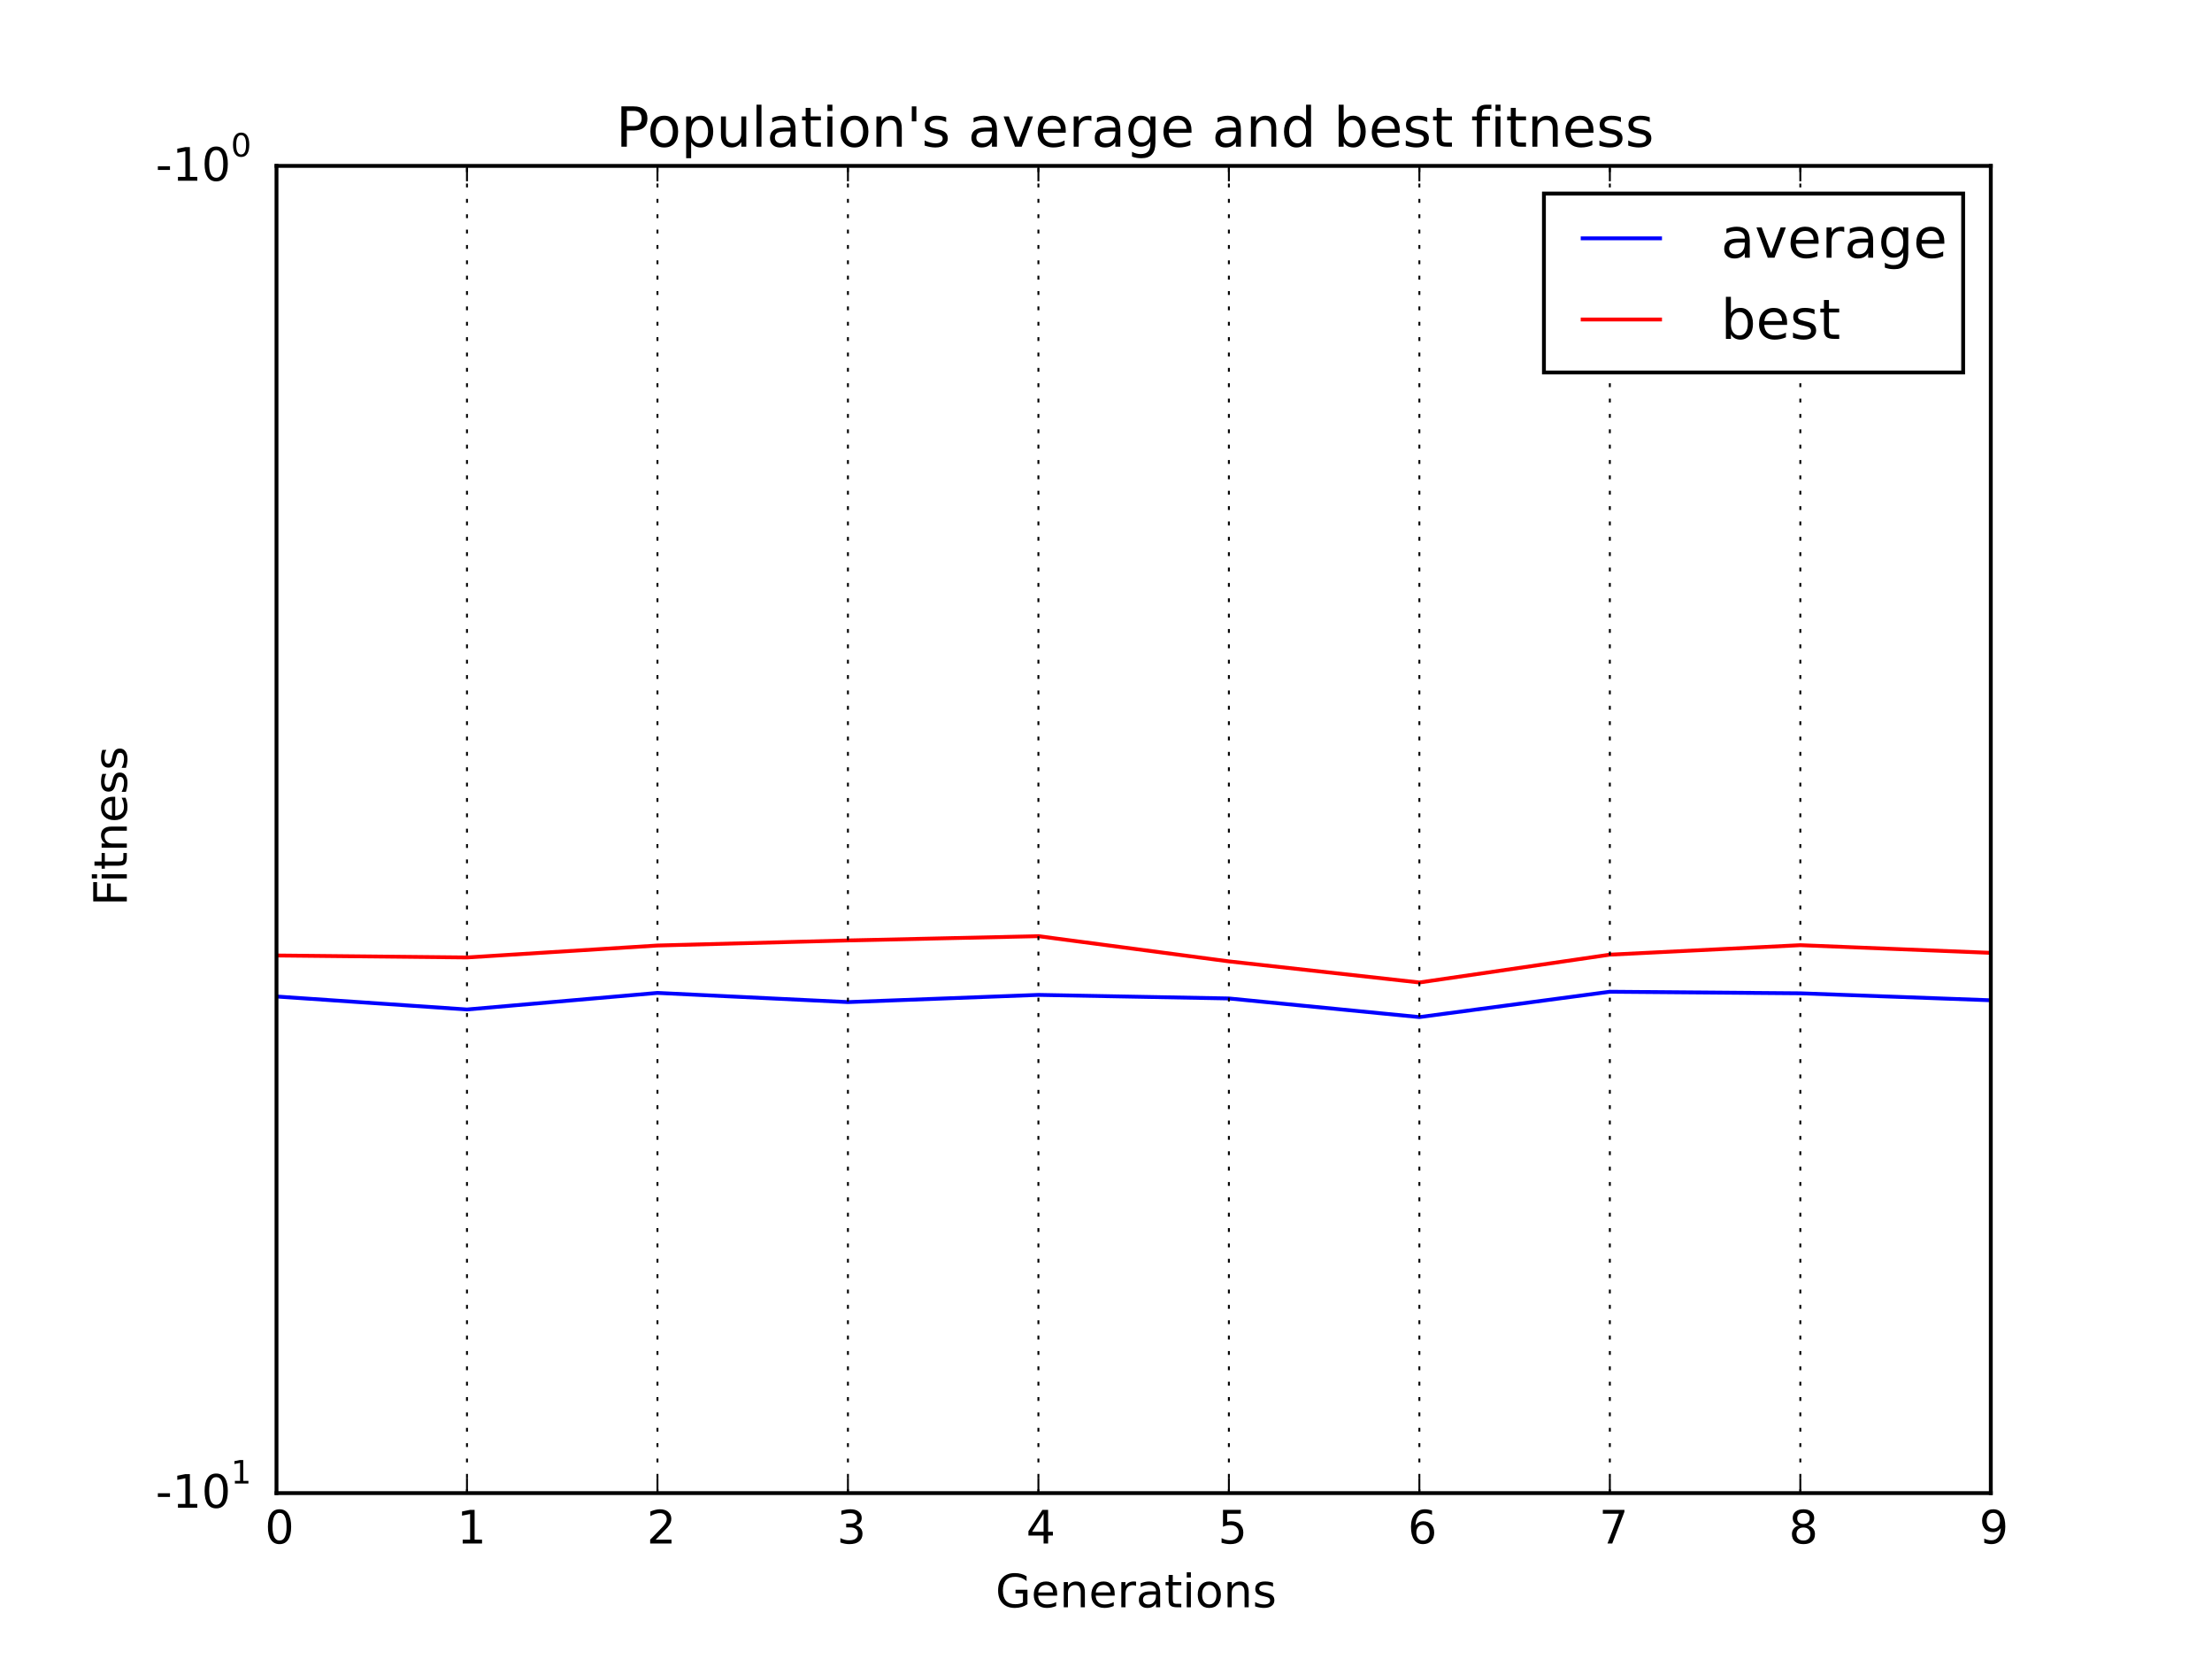
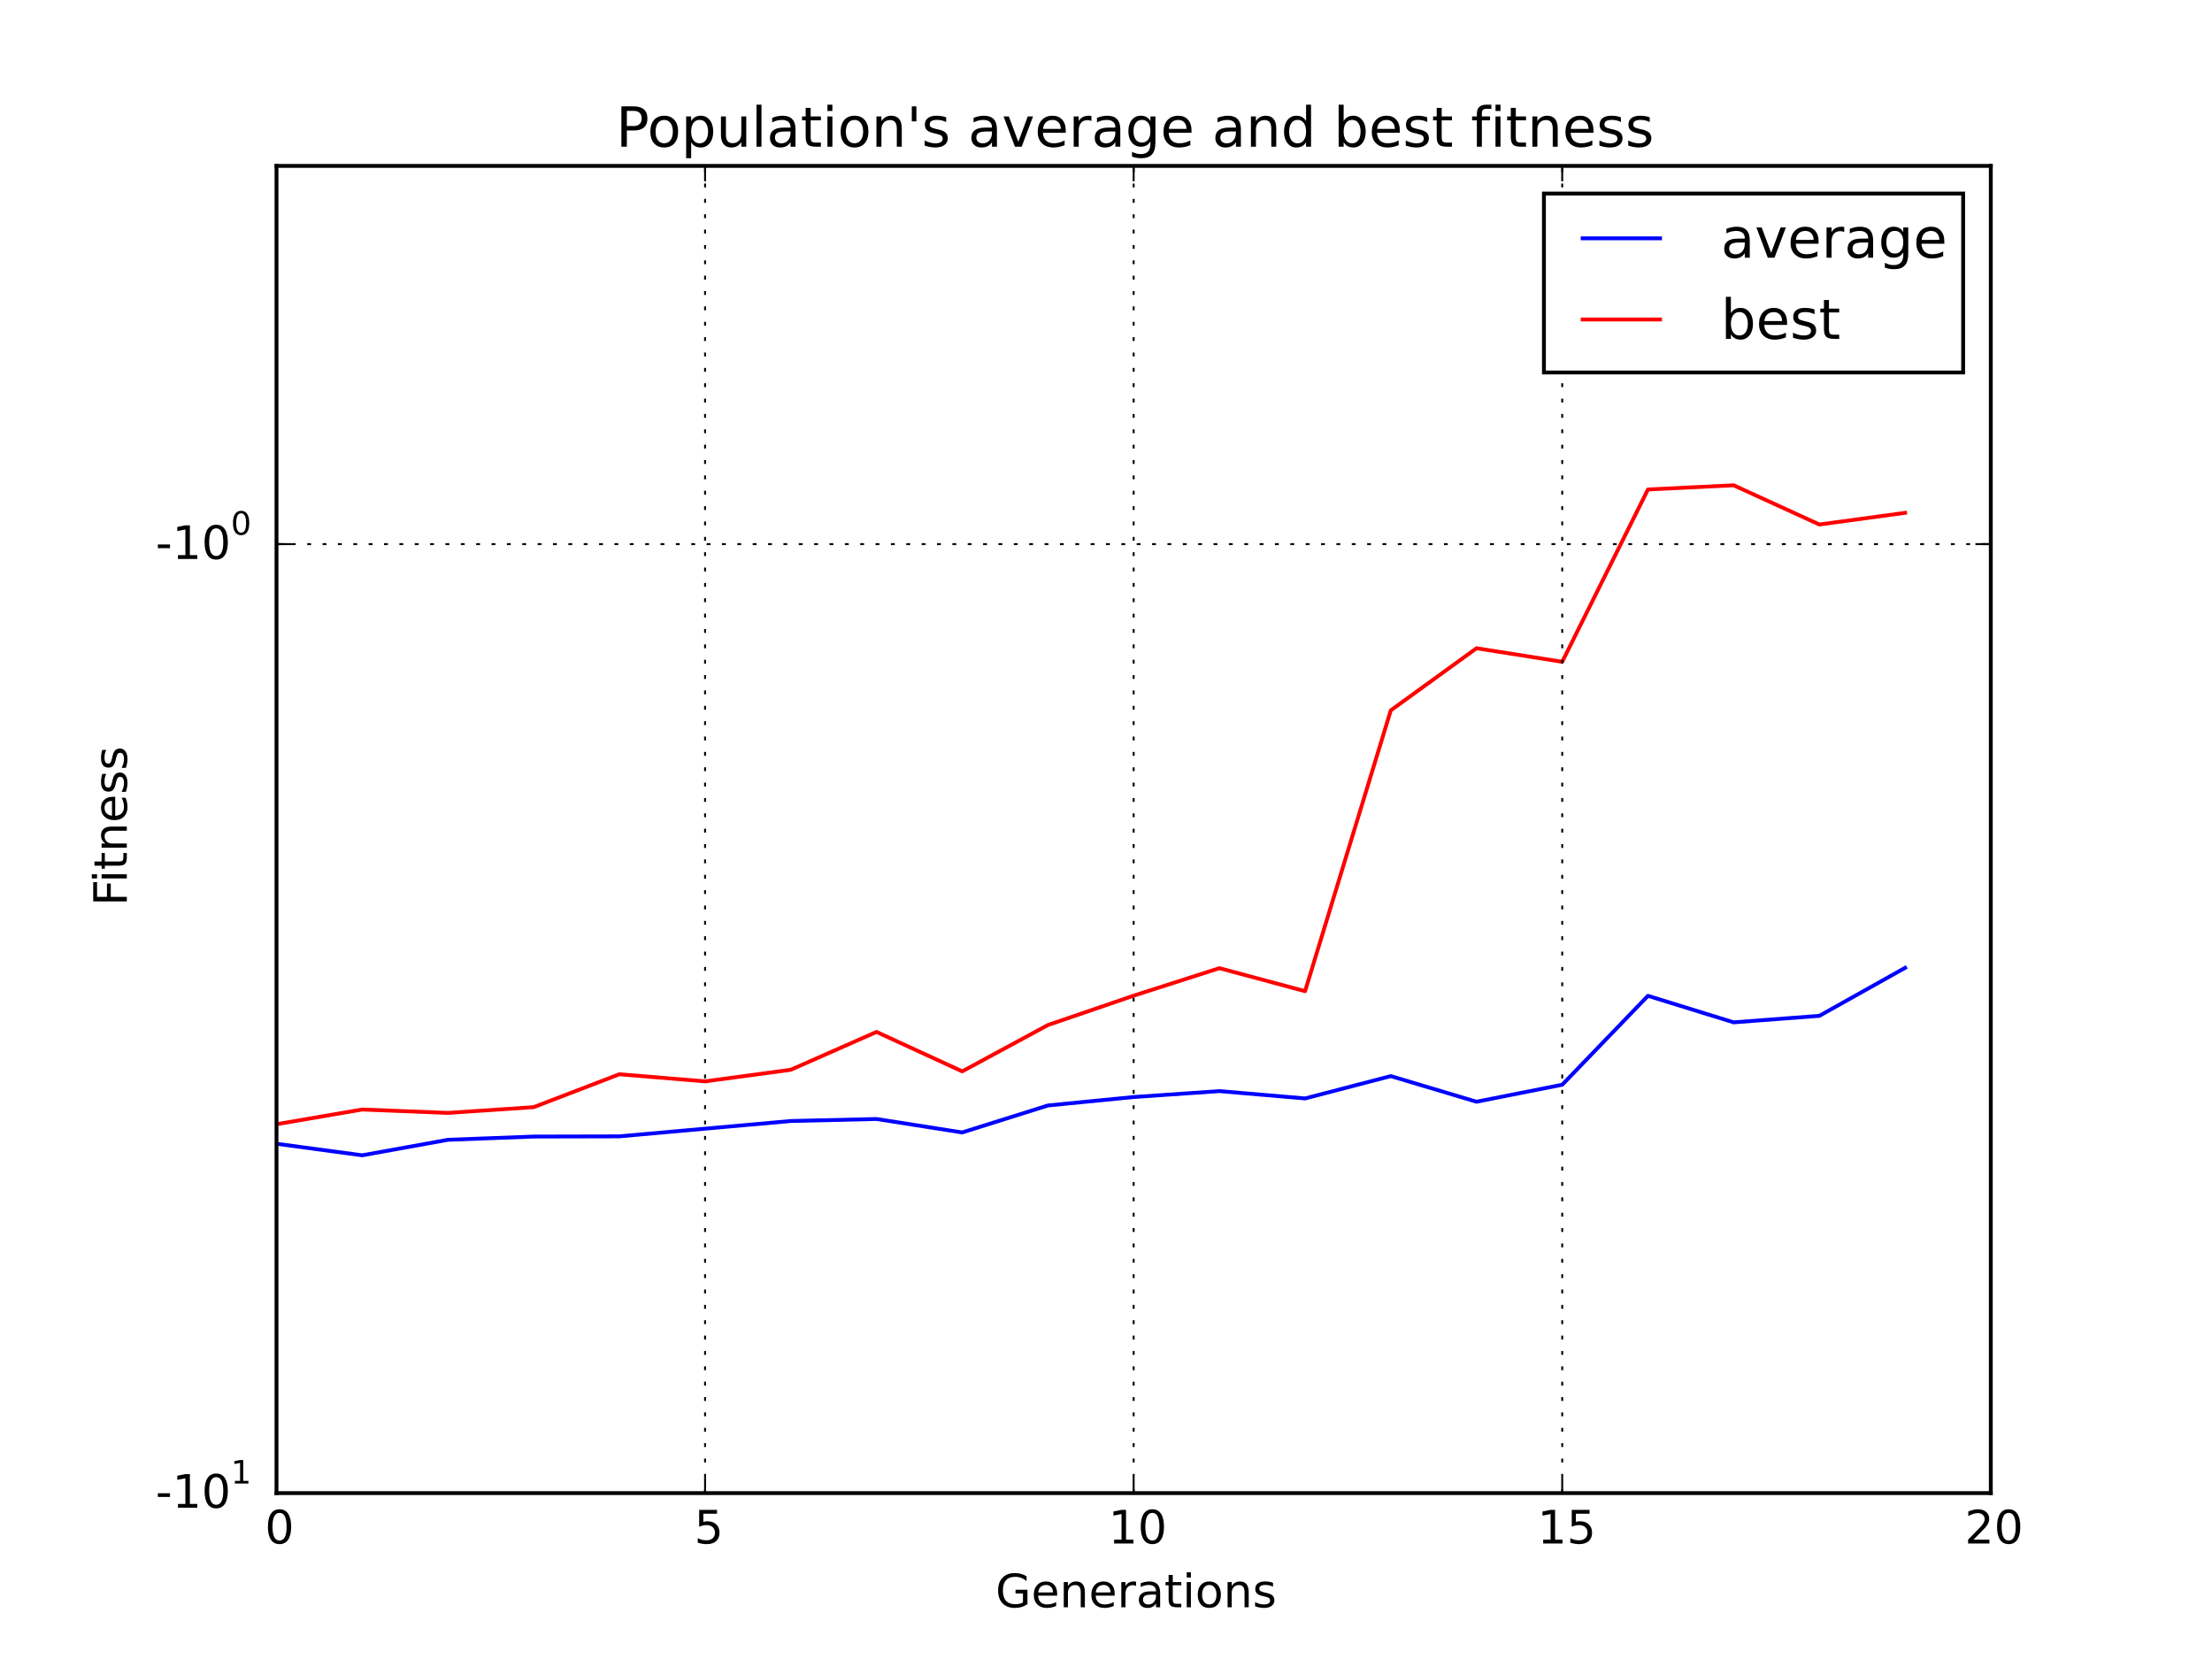
<svg xmlns="http://www.w3.org/2000/svg" xmlns:xlink="http://www.w3.org/1999/xlink" height="432pt" version="1.1" viewBox="0 0 576 432" width="576pt">
  <defs>
    <style type="text/css">
*{stroke-linecap:butt;stroke-linejoin:round;}
  </style>
  </defs>
  <g id="figure_1">
    <g id="patch_1">
      <path d=" M0 432 L576 432 L576 0 L0 0 z " style="fill:#ffffff;" />
    </g>
    <g id="axes_1">
      <g id="patch_2">
        <path d=" M72 388.8 L518.4 388.8 L518.4 43.2 L72 43.2 z " style="fill:#ffffff;" />
      </g>
      <g id="line2d_1">
-         <path clip-path="url(#p7ff5b81e1d)" d=" M72 259.488 L121.6 262.868 L171.2 258.552 L220.8 260.944 L270.4 259.068 L320 259.996 L369.6 264.847 L419.2 258.247 L468.8 258.654 L518.4 260.471" style="fill:none;stroke:#0000ff;stroke-linecap:square;" />
+         <path clip-path="url(#p7ff5b81e1d)" d=" M72 297.838 L94.32 300.838 L116.64 296.8 L138.96 295.957 L161.28 295.904 L183.6 293.904 L205.92 291.909 L228.24 291.383 L250.56 294.887 L272.88 287.862 L295.2 285.666 L317.52 284.125 L339.84 286.03 L362.16 280.215 L384.48 286.888 L406.8 282.462 L429.12 259.312 L451.44 266.216 L473.76 264.522 L496.08 252.022" style="fill:none;stroke:#0000ff;stroke-linecap:square;" />
      </g>
      <g id="line2d_2">
-         <path clip-path="url(#p7ff5b81e1d)" d=" M72 248.808 L121.6 249.32 L171.2 246.209 L220.8 244.889 L270.4 243.777 L320 250.34 L369.6 255.836 L419.2 248.593 L468.8 246.122 L518.4 248.12" style="fill:none;stroke:#ff0000;stroke-linecap:square;" />
+         <path clip-path="url(#p7ff5b81e1d)" d=" M72 292.74 L94.32 288.916 L116.64 289.798 L138.96 288.303 L161.28 279.733 L183.6 281.584 L205.92 278.569 L228.24 268.713 L250.56 278.982 L272.88 266.914 L295.2 259.273 L317.52 252.112 L339.84 258.098 L362.16 184.974 L384.48 168.803 L406.8 172.329 L429.12 127.462 L451.44 126.368 L473.76 136.581 L496.08 133.542" style="fill:none;stroke:#ff0000;stroke-linecap:square;" />
      </g>
      <g id="patch_3">
        <path d=" M72 43.2 L518.4 43.2" style="fill:none;stroke:#000000;stroke-linecap:square;stroke-linejoin:miter;" />
      </g>
      <g id="patch_4">
        <path d=" M518.4 388.8 L518.4 43.2" style="fill:none;stroke:#000000;stroke-linecap:square;stroke-linejoin:miter;" />
      </g>
      <g id="patch_5">
        <path d=" M72 388.8 L518.4 388.8" style="fill:none;stroke:#000000;stroke-linecap:square;stroke-linejoin:miter;" />
      </g>
      <g id="patch_6">
        <path d=" M72 388.8 L72 43.2" style="fill:none;stroke:#000000;stroke-linecap:square;stroke-linejoin:miter;" />
      </g>
      <g id="matplotlib.axis_1">
        <g id="xtick_1">
          <g id="line2d_3">
            <path clip-path="url(#p7ff5b81e1d)" d=" M72 388.8 L72 43.2" style="fill:none;stroke:#000000;stroke-dasharray:1,3;stroke-dashoffset:0.0;stroke-width:0.5;" />
          </g>
          <g id="line2d_4">
            <defs>
              <path d=" M0 0 L0 -4" id="m93b0483c22" style="stroke:#000000;stroke-width:0.5;" />
            </defs>
            <g>
              <use style="stroke:#000000;stroke-width:0.5;" x="72.0" xlink:href="#m93b0483c22" y="388.8" />
            </g>
          </g>
          <g id="line2d_5">
            <defs>
              <path d=" M0 0 L0 4" id="m741efc42ff" style="stroke:#000000;stroke-width:0.5;" />
            </defs>
            <g>
              <use style="stroke:#000000;stroke-width:0.5;" x="72.0" xlink:href="#m741efc42ff" y="43.2" />
            </g>
          </g>
          <g id="text_1">
            <defs>
              <path d=" M31.781 66.406 Q24.172 66.406 20.328 58.906 Q16.5 51.422 16.5 36.375 Q16.5 21.391 20.328 13.891 Q24.172 6.391 31.781 6.391 Q39.453 6.391 43.281 13.891 Q47.125 21.391 47.125 36.375 Q47.125 51.422 43.281 58.906 Q39.453 66.406 31.781 66.406 M31.781 74.219 Q44.047 74.219 50.516 64.516 Q56.984 54.828 56.984 36.375 Q56.984 17.969 50.516 8.266 Q44.047 -1.422 31.781 -1.422 Q19.531 -1.422 13.062 8.266 Q6.594 17.969 6.594 36.375 Q6.594 54.828 13.062 64.516 Q19.531 74.219 31.781 74.219" id="BitstreamVeraSans-Roman-30" />
            </defs>
            <g transform="translate(68.97656 401.9181)scale(0.12 -0.12)">
              <use xlink:href="#BitstreamVeraSans-Roman-30" />
            </g>
          </g>
        </g>
        <g id="xtick_2">
          <g id="line2d_6">
-             <path clip-path="url(#p7ff5b81e1d)" d=" M121.6 388.8 L121.6 43.2" style="fill:none;stroke:#000000;stroke-dasharray:1,3;stroke-dashoffset:0.0;stroke-width:0.5;" />
+             <path clip-path="url(#p7ff5b81e1d)" d=" M183.6 388.8 L183.6 43.2" style="fill:none;stroke:#000000;stroke-dasharray:1,3;stroke-dashoffset:0.0;stroke-width:0.5;" />
          </g>
          <g id="line2d_7">
            <g>
-               <use style="stroke:#000000;stroke-width:0.5;" x="121.6" xlink:href="#m93b0483c22" y="388.8" />
+               <use style="stroke:#000000;stroke-width:0.5;" x="183.6" xlink:href="#m93b0483c22" y="388.8" />
            </g>
          </g>
          <g id="line2d_8">
            <g>
-               <use style="stroke:#000000;stroke-width:0.5;" x="121.6" xlink:href="#m741efc42ff" y="43.2" />
+               <use style="stroke:#000000;stroke-width:0.5;" x="183.6" xlink:href="#m741efc42ff" y="43.2" />
            </g>
          </g>
          <g id="text_2">
            <defs>
-               <path d=" M12.406 8.297 L28.516 8.297 L28.516 63.922 L10.984 60.406 L10.984 69.391 L28.422 72.906 L38.281 72.906 L38.281 8.297 L54.391 8.297 L54.391 0 L12.406 0 z " id="BitstreamVeraSans-Roman-31" />
-             </defs>
-             <g transform="translate(118.9956 401.9181)scale(0.12 -0.12)">
-               <use xlink:href="#BitstreamVeraSans-Roman-31" />
+               <path d=" M10.797 72.906 L49.516 72.906 L49.516 64.594 L19.828 64.594 L19.828 46.734 Q21.969 47.469 24.109 47.828 Q26.266 48.188 28.422 48.188 Q40.625 48.188 47.75 41.5 Q54.891 34.812 54.891 23.391 Q54.891 11.625 47.562 5.094 Q40.234 -1.422 26.906 -1.422 Q22.312 -1.422 17.547 -0.641 Q12.797 0.141 7.719 1.703 L7.719 11.625 Q12.109 9.234 16.797 8.062 Q21.484 6.891 26.703 6.891 Q35.156 6.891 40.078 11.328 Q45.016 15.766 45.016 23.391 Q45.016 31 40.078 35.438 Q35.156 39.891 26.703 39.891 Q22.75 39.891 18.812 39.016 Q14.891 38.141 10.797 36.281 z " id="BitstreamVeraSans-Roman-35" />
+             </defs>
+             <g transform="translate(180.7697 401.9181)scale(0.12 -0.12)">
+               <use xlink:href="#BitstreamVeraSans-Roman-35" />
            </g>
          </g>
        </g>
        <g id="xtick_3">
          <g id="line2d_9">
-             <path clip-path="url(#p7ff5b81e1d)" d=" M171.2 388.8 L171.2 43.2" style="fill:none;stroke:#000000;stroke-dasharray:1,3;stroke-dashoffset:0.0;stroke-width:0.5;" />
+             <path clip-path="url(#p7ff5b81e1d)" d=" M295.2 388.8 L295.2 43.2" style="fill:none;stroke:#000000;stroke-dasharray:1,3;stroke-dashoffset:0.0;stroke-width:0.5;" />
          </g>
          <g id="line2d_10">
            <g>
-               <use style="stroke:#000000;stroke-width:0.5;" x="171.2" xlink:href="#m93b0483c22" y="388.8" />
+               <use style="stroke:#000000;stroke-width:0.5;" x="295.2" xlink:href="#m93b0483c22" y="388.8" />
            </g>
          </g>
          <g id="line2d_11">
            <g>
-               <use style="stroke:#000000;stroke-width:0.5;" x="171.2" xlink:href="#m741efc42ff" y="43.2" />
+               <use style="stroke:#000000;stroke-width:0.5;" x="295.2" xlink:href="#m741efc42ff" y="43.2" />
            </g>
          </g>
          <g id="text_3">
            <defs>
-               <path d=" M19.188 8.297 L53.609 8.297 L53.609 0 L7.328 0 L7.328 8.297 Q12.938 14.109 22.625 23.891 Q32.328 33.688 34.812 36.531 Q39.547 41.844 41.422 45.531 Q43.312 49.219 43.312 52.781 Q43.312 58.594 39.234 62.25 Q35.156 65.922 28.609 65.922 Q23.969 65.922 18.812 64.312 Q13.672 62.703 7.812 59.422 L7.812 69.391 Q13.766 71.781 18.938 73 Q24.125 74.219 28.422 74.219 Q39.75 74.219 46.484 68.547 Q53.219 62.891 53.219 53.422 Q53.219 48.922 51.531 44.891 Q49.859 40.875 45.406 35.406 Q44.188 33.984 37.641 27.219 Q31.109 20.453 19.188 8.297" id="BitstreamVeraSans-Roman-32" />
-             </defs>
-             <g transform="translate(168.4231 401.9181)scale(0.12 -0.12)">
-               <use xlink:href="#BitstreamVeraSans-Roman-32" />
+               <path d=" M12.406 8.297 L28.516 8.297 L28.516 63.922 L10.984 60.406 L10.984 69.391 L28.422 72.906 L38.281 72.906 L38.281 8.297 L54.391 8.297 L54.391 0 L12.406 0 z " id="BitstreamVeraSans-Roman-31" />
+             </defs>
+             <g transform="translate(288.6225 401.9181)scale(0.12 -0.12)">
+               <use xlink:href="#BitstreamVeraSans-Roman-31" />
+               <use x="63.623" xlink:href="#BitstreamVeraSans-Roman-30" />
            </g>
          </g>
        </g>
        <g id="xtick_4">
          <g id="line2d_12">
-             <path clip-path="url(#p7ff5b81e1d)" d=" M220.8 388.8 L220.8 43.2" style="fill:none;stroke:#000000;stroke-dasharray:1,3;stroke-dashoffset:0.0;stroke-width:0.5;" />
+             <path clip-path="url(#p7ff5b81e1d)" d=" M406.8 388.8 L406.8 43.2" style="fill:none;stroke:#000000;stroke-dasharray:1,3;stroke-dashoffset:0.0;stroke-width:0.5;" />
          </g>
          <g id="line2d_13">
            <g>
-               <use style="stroke:#000000;stroke-width:0.5;" x="220.8" xlink:href="#m93b0483c22" y="388.8" />
+               <use style="stroke:#000000;stroke-width:0.5;" x="406.8" xlink:href="#m93b0483c22" y="388.8" />
            </g>
          </g>
          <g id="line2d_14">
            <g>
-               <use style="stroke:#000000;stroke-width:0.5;" x="220.8" xlink:href="#m741efc42ff" y="43.2" />
+               <use style="stroke:#000000;stroke-width:0.5;" x="406.8" xlink:href="#m741efc42ff" y="43.2" />
            </g>
          </g>
          <g id="text_4">
-             <defs>
-               <path d=" M40.578 39.312 Q47.656 37.797 51.625 33 Q55.609 28.219 55.609 21.188 Q55.609 10.406 48.188 4.484 Q40.766 -1.422 27.094 -1.422 Q22.516 -1.422 17.656 -0.516 Q12.797 0.391 7.625 2.203 L7.625 11.719 Q11.719 9.328 16.594 8.109 Q21.484 6.891 26.812 6.891 Q36.078 6.891 40.938 10.547 Q45.797 14.203 45.797 21.188 Q45.797 27.641 41.281 31.266 Q36.766 34.906 28.719 34.906 L20.219 34.906 L20.219 43.016 L29.109 43.016 Q36.375 43.016 40.234 45.922 Q44.094 48.828 44.094 54.297 Q44.094 59.906 40.109 62.906 Q36.141 65.922 28.719 65.922 Q24.656 65.922 20.016 65.031 Q15.375 64.156 9.812 62.312 L9.812 71.094 Q15.438 72.656 20.344 73.438 Q25.25 74.219 29.594 74.219 Q40.828 74.219 47.359 69.109 Q53.906 64.016 53.906 55.328 Q53.906 49.266 50.438 45.094 Q46.969 40.922 40.578 39.312" id="BitstreamVeraSans-Roman-33" />
-             </defs>
-             <g transform="translate(217.9209 401.9181)scale(0.12 -0.12)">
-               <use xlink:href="#BitstreamVeraSans-Roman-33" />
+             <g transform="translate(400.3481 401.9181)scale(0.12 -0.12)">
+               <use xlink:href="#BitstreamVeraSans-Roman-31" />
+               <use x="63.623" xlink:href="#BitstreamVeraSans-Roman-35" />
            </g>
          </g>
        </g>
        <g id="xtick_5">
          <g id="line2d_15">
-             <path clip-path="url(#p7ff5b81e1d)" d=" M270.4 388.8 L270.4 43.2" style="fill:none;stroke:#000000;stroke-dasharray:1,3;stroke-dashoffset:0.0;stroke-width:0.5;" />
+             <path clip-path="url(#p7ff5b81e1d)" d=" M518.4 388.8 L518.4 43.2" style="fill:none;stroke:#000000;stroke-dasharray:1,3;stroke-dashoffset:0.0;stroke-width:0.5;" />
          </g>
          <g id="line2d_16">
            <g>
-               <use style="stroke:#000000;stroke-width:0.5;" x="270.4" xlink:href="#m93b0483c22" y="388.8" />
+               <use style="stroke:#000000;stroke-width:0.5;" x="518.4" xlink:href="#m93b0483c22" y="388.8" />
            </g>
          </g>
          <g id="line2d_17">
            <g>
-               <use style="stroke:#000000;stroke-width:0.5;" x="270.4" xlink:href="#m741efc42ff" y="43.2" />
+               <use style="stroke:#000000;stroke-width:0.5;" x="518.4" xlink:href="#m741efc42ff" y="43.2" />
            </g>
          </g>
          <g id="text_5">
            <defs>
-               <path d=" M37.797 64.312 L12.891 25.391 L37.797 25.391 z  M35.203 72.906 L47.609 72.906 L47.609 25.391 L58.016 25.391 L58.016 17.188 L47.609 17.188 L47.609 0 L37.797 0 L37.797 17.188 L4.891 17.188 L4.891 26.703 z " id="BitstreamVeraSans-Roman-34" />
-             </defs>
-             <g transform="translate(267.2125 401.9181)scale(0.12 -0.12)">
-               <use xlink:href="#BitstreamVeraSans-Roman-34" />
-             </g>
-           </g>
-         </g>
-         <g id="xtick_6">
-           <g id="line2d_18">
-             <path clip-path="url(#p7ff5b81e1d)" d=" M320 388.8 L320 43.2" style="fill:none;stroke:#000000;stroke-dasharray:1,3;stroke-dashoffset:0.0;stroke-width:0.5;" />
-           </g>
-           <g id="line2d_19">
-             <g>
-               <use style="stroke:#000000;stroke-width:0.5;" x="320.0" xlink:href="#m93b0483c22" y="388.8" />
-             </g>
-           </g>
-           <g id="line2d_20">
-             <g>
-               <use style="stroke:#000000;stroke-width:0.5;" x="320.0" xlink:href="#m741efc42ff" y="43.2" />
-             </g>
-           </g>
-           <g id="text_6">
-             <defs>
-               <path d=" M10.797 72.906 L49.516 72.906 L49.516 64.594 L19.828 64.594 L19.828 46.734 Q21.969 47.469 24.109 47.828 Q26.266 48.188 28.422 48.188 Q40.625 48.188 47.75 41.5 Q54.891 34.812 54.891 23.391 Q54.891 11.625 47.562 5.094 Q40.234 -1.422 26.906 -1.422 Q22.312 -1.422 17.547 -0.641 Q12.797 0.141 7.719 1.703 L7.719 11.625 Q12.109 9.234 16.797 8.062 Q21.484 6.891 26.703 6.891 Q35.156 6.891 40.078 11.328 Q45.016 15.766 45.016 23.391 Q45.016 31 40.078 35.438 Q35.156 39.891 26.703 39.891 Q22.75 39.891 18.812 39.016 Q14.891 38.141 10.797 36.281 z " id="BitstreamVeraSans-Roman-35" />
-             </defs>
-             <g transform="translate(317.1697 401.9181)scale(0.12 -0.12)">
-               <use xlink:href="#BitstreamVeraSans-Roman-35" />
-             </g>
-           </g>
-         </g>
-         <g id="xtick_7">
-           <g id="line2d_21">
-             <path clip-path="url(#p7ff5b81e1d)" d=" M369.6 388.8 L369.6 43.2" style="fill:none;stroke:#000000;stroke-dasharray:1,3;stroke-dashoffset:0.0;stroke-width:0.5;" />
-           </g>
-           <g id="line2d_22">
-             <g>
-               <use style="stroke:#000000;stroke-width:0.5;" x="369.6" xlink:href="#m93b0483c22" y="388.8" />
-             </g>
-           </g>
-           <g id="line2d_23">
-             <g>
-               <use style="stroke:#000000;stroke-width:0.5;" x="369.6" xlink:href="#m741efc42ff" y="43.2" />
-             </g>
-           </g>
-           <g id="text_7">
-             <defs>
-               <path d=" M33.016 40.375 Q26.375 40.375 22.484 35.828 Q18.609 31.297 18.609 23.391 Q18.609 15.531 22.484 10.953 Q26.375 6.391 33.016 6.391 Q39.656 6.391 43.531 10.953 Q47.406 15.531 47.406 23.391 Q47.406 31.297 43.531 35.828 Q39.656 40.375 33.016 40.375 M52.594 71.297 L52.594 62.312 Q48.875 64.062 45.094 64.984 Q41.312 65.922 37.594 65.922 Q27.828 65.922 22.672 59.328 Q17.531 52.734 16.797 39.406 Q19.672 43.656 24.016 45.922 Q28.375 48.188 33.594 48.188 Q44.578 48.188 50.953 41.516 Q57.328 34.859 57.328 23.391 Q57.328 12.156 50.688 5.359 Q44.047 -1.422 33.016 -1.422 Q20.359 -1.422 13.672 8.266 Q6.984 17.969 6.984 36.375 Q6.984 53.656 15.188 63.938 Q23.391 74.219 37.203 74.219 Q40.922 74.219 44.703 73.484 Q48.484 72.75 52.594 71.297" id="BitstreamVeraSans-Roman-36" />
-             </defs>
-             <g transform="translate(366.5794 401.9181)scale(0.12 -0.12)">
-               <use xlink:href="#BitstreamVeraSans-Roman-36" />
-             </g>
-           </g>
-         </g>
-         <g id="xtick_8">
-           <g id="line2d_24">
-             <path clip-path="url(#p7ff5b81e1d)" d=" M419.2 388.8 L419.2 43.2" style="fill:none;stroke:#000000;stroke-dasharray:1,3;stroke-dashoffset:0.0;stroke-width:0.5;" />
-           </g>
-           <g id="line2d_25">
-             <g>
-               <use style="stroke:#000000;stroke-width:0.5;" x="419.2" xlink:href="#m93b0483c22" y="388.8" />
-             </g>
-           </g>
-           <g id="line2d_26">
-             <g>
-               <use style="stroke:#000000;stroke-width:0.5;" x="419.2" xlink:href="#m741efc42ff" y="43.2" />
-             </g>
-           </g>
-           <g id="text_8">
-             <defs>
-               <path d=" M8.203 72.906 L55.078 72.906 L55.078 68.703 L28.609 0 L18.312 0 L43.219 64.594 L8.203 64.594 z " id="BitstreamVeraSans-Roman-37" />
-             </defs>
-             <g transform="translate(416.3875 401.9181)scale(0.12 -0.12)">
-               <use xlink:href="#BitstreamVeraSans-Roman-37" />
-             </g>
-           </g>
-         </g>
-         <g id="xtick_9">
-           <g id="line2d_27">
-             <path clip-path="url(#p7ff5b81e1d)" d=" M468.8 388.8 L468.8 43.2" style="fill:none;stroke:#000000;stroke-dasharray:1,3;stroke-dashoffset:0.0;stroke-width:0.5;" />
-           </g>
-           <g id="line2d_28">
-             <g>
-               <use style="stroke:#000000;stroke-width:0.5;" x="468.8" xlink:href="#m93b0483c22" y="388.8" />
-             </g>
-           </g>
-           <g id="line2d_29">
-             <g>
-               <use style="stroke:#000000;stroke-width:0.5;" x="468.8" xlink:href="#m741efc42ff" y="43.2" />
-             </g>
-           </g>
-           <g id="text_9">
-             <defs>
-               <path d=" M31.781 34.625 Q24.75 34.625 20.719 30.859 Q16.703 27.094 16.703 20.516 Q16.703 13.922 20.719 10.156 Q24.75 6.391 31.781 6.391 Q38.812 6.391 42.859 10.172 Q46.922 13.969 46.922 20.516 Q46.922 27.094 42.891 30.859 Q38.875 34.625 31.781 34.625 M21.922 38.812 Q15.578 40.375 12.031 44.719 Q8.5 49.078 8.5 55.328 Q8.5 64.062 14.719 69.141 Q20.953 74.219 31.781 74.219 Q42.672 74.219 48.875 69.141 Q55.078 64.062 55.078 55.328 Q55.078 49.078 51.531 44.719 Q48 40.375 41.703 38.812 Q48.828 37.156 52.797 32.312 Q56.781 27.484 56.781 20.516 Q56.781 9.906 50.312 4.234 Q43.844 -1.422 31.781 -1.422 Q19.734 -1.422 13.25 4.234 Q6.781 9.906 6.781 20.516 Q6.781 27.484 10.781 32.312 Q14.797 37.156 21.922 38.812 M18.312 54.391 Q18.312 48.734 21.844 45.562 Q25.391 42.391 31.781 42.391 Q38.141 42.391 41.719 45.562 Q45.312 48.734 45.312 54.391 Q45.312 60.062 41.719 63.234 Q38.141 66.406 31.781 66.406 Q25.391 66.406 21.844 63.234 Q18.312 60.062 18.312 54.391" id="BitstreamVeraSans-Roman-38" />
-             </defs>
-             <g transform="translate(465.8 401.9181)scale(0.12 -0.12)">
-               <use xlink:href="#BitstreamVeraSans-Roman-38" />
-             </g>
-           </g>
-         </g>
-         <g id="xtick_10">
-           <g id="line2d_30">
-             <path clip-path="url(#p7ff5b81e1d)" d=" M518.4 388.8 L518.4 43.2" style="fill:none;stroke:#000000;stroke-dasharray:1,3;stroke-dashoffset:0.0;stroke-width:0.5;" />
-           </g>
-           <g id="line2d_31">
-             <g>
-               <use style="stroke:#000000;stroke-width:0.5;" x="518.4" xlink:href="#m93b0483c22" y="388.8" />
-             </g>
-           </g>
-           <g id="line2d_32">
-             <g>
-               <use style="stroke:#000000;stroke-width:0.5;" x="518.4" xlink:href="#m741efc42ff" y="43.2" />
-             </g>
-           </g>
-           <g id="text_10">
-             <defs>
-               <path d=" M10.984 1.516 L10.984 10.5 Q14.703 8.734 18.5 7.812 Q22.312 6.891 25.984 6.891 Q35.75 6.891 40.891 13.453 Q46.047 20.016 46.781 33.406 Q43.953 29.203 39.594 26.953 Q35.25 24.703 29.984 24.703 Q19.047 24.703 12.672 31.312 Q6.297 37.938 6.297 49.422 Q6.297 60.641 12.938 67.422 Q19.578 74.219 30.609 74.219 Q43.266 74.219 49.922 64.516 Q56.594 54.828 56.594 36.375 Q56.594 19.141 48.406 8.859 Q40.234 -1.422 26.422 -1.422 Q22.703 -1.422 18.891 -0.688 Q15.094 0.047 10.984 1.516 M30.609 32.422 Q37.25 32.422 41.125 36.953 Q45.016 41.5 45.016 49.422 Q45.016 57.281 41.125 61.844 Q37.25 66.406 30.609 66.406 Q23.969 66.406 20.094 61.844 Q16.219 57.281 16.219 49.422 Q16.219 41.5 20.094 36.953 Q23.969 32.422 30.609 32.422" id="BitstreamVeraSans-Roman-39" />
-             </defs>
-             <g transform="translate(515.3822 401.9181)scale(0.12 -0.12)">
-               <use xlink:href="#BitstreamVeraSans-Roman-39" />
-             </g>
-           </g>
-         </g>
-         <g id="text_11">
+               <path d=" M19.188 8.297 L53.609 8.297 L53.609 0 L7.328 0 L7.328 8.297 Q12.938 14.109 22.625 23.891 Q32.328 33.688 34.812 36.531 Q39.547 41.844 41.422 45.531 Q43.312 49.219 43.312 52.781 Q43.312 58.594 39.234 62.25 Q35.156 65.922 28.609 65.922 Q23.969 65.922 18.812 64.312 Q13.672 62.703 7.812 59.422 L7.812 69.391 Q13.766 71.781 18.938 73 Q24.125 74.219 28.422 74.219 Q39.75 74.219 46.484 68.547 Q53.219 62.891 53.219 53.422 Q53.219 48.922 51.531 44.891 Q49.859 40.875 45.406 35.406 Q44.188 33.984 37.641 27.219 Q31.109 20.453 19.188 8.297" id="BitstreamVeraSans-Roman-32" />
+             </defs>
+             <g transform="translate(511.6031 401.9181)scale(0.12 -0.12)">
+               <use xlink:href="#BitstreamVeraSans-Roman-32" />
+               <use x="63.623" xlink:href="#BitstreamVeraSans-Roman-30" />
+             </g>
+           </g>
+         </g>
+         <g id="text_6">
          <defs>
            <path d=" M54.891 33.016 L54.891 0 L45.906 0 L45.906 32.719 Q45.906 40.484 42.875 44.328 Q39.844 48.188 33.797 48.188 Q26.516 48.188 22.312 43.547 Q18.109 38.922 18.109 30.906 L18.109 0 L9.078 0 L9.078 54.688 L18.109 54.688 L18.109 46.188 Q21.344 51.125 25.703 53.562 Q30.078 56 35.797 56 Q45.219 56 50.047 50.172 Q54.891 44.344 54.891 33.016" id="BitstreamVeraSans-Roman-6e" />
            <path d=" M41.109 46.297 Q39.594 47.172 37.812 47.578 Q36.031 48 33.891 48 Q26.266 48 22.188 43.047 Q18.109 38.094 18.109 28.812 L18.109 0 L9.078 0 L9.078 54.688 L18.109 54.688 L18.109 46.188 Q20.953 51.172 25.484 53.578 Q30.031 56 36.531 56 Q37.453 56 38.578 55.875 Q39.703 55.766 41.062 55.516 z " id="BitstreamVeraSans-Roman-72" />
            <path d=" M30.609 48.391 Q23.391 48.391 19.188 42.75 Q14.984 37.109 14.984 27.297 Q14.984 17.484 19.156 11.844 Q23.344 6.203 30.609 6.203 Q37.797 6.203 41.984 11.859 Q46.188 17.531 46.188 27.297 Q46.188 37.016 41.984 42.703 Q37.797 48.391 30.609 48.391 M30.609 56 Q42.328 56 49.016 48.375 Q55.719 40.766 55.719 27.297 Q55.719 13.875 49.016 6.219 Q42.328 -1.422 30.609 -1.422 Q18.844 -1.422 12.172 6.219 Q5.516 13.875 5.516 27.297 Q5.516 40.766 12.172 48.375 Q18.844 56 30.609 56" id="BitstreamVeraSans-Roman-6f" />
            <path d=" M59.516 10.406 L59.516 29.984 L43.406 29.984 L43.406 38.094 L69.281 38.094 L69.281 6.781 Q63.578 2.734 56.688 0.656 Q49.812 -1.422 42 -1.422 Q24.906 -1.422 15.25 8.562 Q5.609 18.562 5.609 36.375 Q5.609 54.25 15.25 64.234 Q24.906 74.219 42 74.219 Q49.125 74.219 55.547 72.453 Q61.969 70.703 67.391 67.281 L67.391 56.781 Q61.922 61.422 55.766 63.766 Q49.609 66.109 42.828 66.109 Q29.438 66.109 22.719 58.641 Q16.016 51.172 16.016 36.375 Q16.016 21.625 22.719 14.156 Q29.438 6.688 42.828 6.688 Q48.047 6.688 52.141 7.594 Q56.25 8.5 59.516 10.406" id="BitstreamVeraSans-Roman-47" />
            <path d=" M9.422 54.688 L18.406 54.688 L18.406 0 L9.422 0 z  M9.422 75.984 L18.406 75.984 L18.406 64.594 L9.422 64.594 z " id="BitstreamVeraSans-Roman-69" />
            <path d=" M56.203 29.594 L56.203 25.203 L14.891 25.203 Q15.484 15.922 20.484 11.062 Q25.484 6.203 34.422 6.203 Q39.594 6.203 44.453 7.469 Q49.312 8.734 54.109 11.281 L54.109 2.781 Q49.266 0.734 44.188 -0.344 Q39.109 -1.422 33.891 -1.422 Q20.797 -1.422 13.156 6.188 Q5.516 13.812 5.516 26.812 Q5.516 40.234 12.766 48.109 Q20.016 56 32.328 56 Q43.359 56 49.781 48.891 Q56.203 41.797 56.203 29.594 M47.219 32.234 Q47.125 39.594 43.094 43.984 Q39.062 48.391 32.422 48.391 Q24.906 48.391 20.391 44.141 Q15.875 39.891 15.188 32.172 z " id="BitstreamVeraSans-Roman-65" />
            <path d=" M18.312 70.219 L18.312 54.688 L36.812 54.688 L36.812 47.703 L18.312 47.703 L18.312 18.016 Q18.312 11.328 20.141 9.422 Q21.969 7.516 27.594 7.516 L36.812 7.516 L36.812 0 L27.594 0 Q17.188 0 13.234 3.875 Q9.281 7.766 9.281 18.016 L9.281 47.703 L2.688 47.703 L2.688 54.688 L9.281 54.688 L9.281 70.219 z " id="BitstreamVeraSans-Roman-74" />
            <path d=" M34.281 27.484 Q23.391 27.484 19.188 25 Q14.984 22.516 14.984 16.5 Q14.984 11.719 18.141 8.906 Q21.297 6.109 26.703 6.109 Q34.188 6.109 38.703 11.406 Q43.219 16.703 43.219 25.484 L43.219 27.484 z  M52.203 31.203 L52.203 0 L43.219 0 L43.219 8.297 Q40.141 3.328 35.547 0.953 Q30.953 -1.422 24.312 -1.422 Q15.922 -1.422 10.953 3.297 Q6 8.016 6 15.922 Q6 25.141 12.172 29.828 Q18.359 34.516 30.609 34.516 L43.219 34.516 L43.219 35.406 Q43.219 41.609 39.141 45 Q35.062 48.391 27.688 48.391 Q23 48.391 18.547 47.266 Q14.109 46.141 10.016 43.891 L10.016 52.203 Q14.938 54.109 19.578 55.047 Q24.219 56 28.609 56 Q40.484 56 46.344 49.844 Q52.203 43.703 52.203 31.203" id="BitstreamVeraSans-Roman-61" />
            <path d=" M44.281 53.078 L44.281 44.578 Q40.484 46.531 36.375 47.5 Q32.281 48.484 27.875 48.484 Q21.188 48.484 17.844 46.438 Q14.5 44.391 14.5 40.281 Q14.5 37.156 16.891 35.375 Q19.281 33.594 26.516 31.984 L29.594 31.297 Q39.156 29.25 43.188 25.516 Q47.219 21.781 47.219 15.094 Q47.219 7.469 41.188 3.016 Q35.156 -1.422 24.609 -1.422 Q20.219 -1.422 15.453 -0.562 Q10.688 0.297 5.422 2 L5.422 11.281 Q10.406 8.688 15.234 7.391 Q20.062 6.109 24.812 6.109 Q31.156 6.109 34.562 8.281 Q37.984 10.453 37.984 14.406 Q37.984 18.062 35.516 20.016 Q33.062 21.969 24.703 23.781 L21.578 24.516 Q13.234 26.266 9.516 29.906 Q5.812 33.547 5.812 39.891 Q5.812 47.609 11.281 51.797 Q16.75 56 26.812 56 Q31.781 56 36.172 55.266 Q40.578 54.547 44.281 53.078" id="BitstreamVeraSans-Roman-73" />
          </defs>
          <g transform="translate(259.2319 418.5319)scale(0.12 -0.12)">
            <use xlink:href="#BitstreamVeraSans-Roman-47" />
            <use x="77.49" xlink:href="#BitstreamVeraSans-Roman-65" />
            <use x="139.014" xlink:href="#BitstreamVeraSans-Roman-6e" />
            <use x="202.393" xlink:href="#BitstreamVeraSans-Roman-65" />
            <use x="263.916" xlink:href="#BitstreamVeraSans-Roman-72" />
            <use x="305.029" xlink:href="#BitstreamVeraSans-Roman-61" />
            <use x="366.309" xlink:href="#BitstreamVeraSans-Roman-74" />
            <use x="405.518" xlink:href="#BitstreamVeraSans-Roman-69" />
            <use x="433.301" xlink:href="#BitstreamVeraSans-Roman-6f" />
            <use x="494.482" xlink:href="#BitstreamVeraSans-Roman-6e" />
            <use x="557.861" xlink:href="#BitstreamVeraSans-Roman-73" />
          </g>
        </g>
      </g>
      <g id="matplotlib.axis_2">
        <g id="ytick_1">
-           <g id="line2d_33">
+           <g id="line2d_18">
            <path clip-path="url(#p7ff5b81e1d)" d=" M72 388.8 L518.4 388.8" style="fill:none;stroke:#000000;stroke-dasharray:1,3;stroke-dashoffset:0.0;stroke-width:0.5;" />
          </g>
-           <g id="line2d_34">
+           <g id="line2d_19">
            <defs>
              <path d=" M0 0 L4 0" id="m728421d6d4" style="stroke:#000000;stroke-width:0.5;" />
            </defs>
            <g>
              <use style="stroke:#000000;stroke-width:0.5;" x="72.0" xlink:href="#m728421d6d4" y="388.8" />
            </g>
          </g>
-           <g id="line2d_35">
+           <g id="line2d_20">
            <defs>
              <path d=" M0 0 L-4 0" id="mcb0005524f" style="stroke:#000000;stroke-width:0.5;" />
            </defs>
            <g>
              <use style="stroke:#000000;stroke-width:0.5;" x="518.4" xlink:href="#mcb0005524f" y="388.8" />
            </g>
          </g>
-           <g id="text_12">
+           <g id="text_7">
            <defs>
              <path d=" M4.891 31.391 L31.203 31.391 L31.203 23.391 L4.891 23.391 z " id="BitstreamVeraSans-Roman-2d" />
            </defs>
            <g transform="translate(40.52 392.6644)scale(0.12 -0.12)">
              <use transform="translate(0.0 0.465625)" xlink:href="#BitstreamVeraSans-Roman-2d" />
              <use transform="translate(36.08398 0.465625)" xlink:href="#BitstreamVeraSans-Roman-31" />
              <use transform="translate(99.70703 0.465625)" xlink:href="#BitstreamVeraSans-Roman-30" />
              <use transform="translate(163.3301 52.96563)scale(0.7)" xlink:href="#BitstreamVeraSans-Roman-31" />
            </g>
          </g>
        </g>
        <g id="ytick_2">
-           <g id="line2d_36">
-             <path clip-path="url(#p7ff5b81e1d)" d=" M72 43.2 L518.4 43.2" style="fill:none;stroke:#000000;stroke-dasharray:1,3;stroke-dashoffset:0.0;stroke-width:0.5;" />
-           </g>
-           <g id="line2d_37">
-             <g>
-               <use style="stroke:#000000;stroke-width:0.5;" x="72.0" xlink:href="#m728421d6d4" y="43.2" />
-             </g>
-           </g>
-           <g id="line2d_38">
-             <g>
-               <use style="stroke:#000000;stroke-width:0.5;" x="518.4" xlink:href="#mcb0005524f" y="43.2" />
-             </g>
-           </g>
-           <g id="text_13">
-             <g transform="translate(40.52 47.12438)scale(0.12 -0.12)">
+           <g id="line2d_21">
+             <path clip-path="url(#p7ff5b81e1d)" d=" M72 141.688 L518.4 141.688" style="fill:none;stroke:#000000;stroke-dasharray:1,3;stroke-dashoffset:0.0;stroke-width:0.5;" />
+           </g>
+           <g id="line2d_22">
+             <g>
+               <use style="stroke:#000000;stroke-width:0.5;" x="72.0" xlink:href="#m728421d6d4" y="141.688" />
+             </g>
+           </g>
+           <g id="line2d_23">
+             <g>
+               <use style="stroke:#000000;stroke-width:0.5;" x="518.4" xlink:href="#mcb0005524f" y="141.688" />
+             </g>
+           </g>
+           <g id="text_8">
+             <g transform="translate(40.52 145.6125)scale(0.12 -0.12)">
              <use transform="translate(0.0 0.546875)" xlink:href="#BitstreamVeraSans-Roman-2d" />
              <use transform="translate(36.08398 0.546875)" xlink:href="#BitstreamVeraSans-Roman-31" />
              <use transform="translate(99.70703 0.546875)" xlink:href="#BitstreamVeraSans-Roman-30" />
              <use transform="translate(163.3301 53.04688)scale(0.7)" xlink:href="#BitstreamVeraSans-Roman-30" />
            </g>
          </g>
        </g>
        <g id="ytick_3">
-           <g id="line2d_39">
+           <g id="line2d_24">
            <defs>
              <path d=" M0 0 L2 0" id="mf0c55a9a47" style="stroke:#000000;stroke-width:0.5;" />
            </defs>
            <g>
              <use style="stroke:#000000;stroke-width:0.5;" x="72.0" xlink:href="#mf0c55a9a47" y="388.8" />
            </g>
          </g>
-           <g id="line2d_40">
+           <g id="line2d_25">
            <defs>
              <path d=" M0 0 L-2 0" id="ma4f294b3af" style="stroke:#000000;stroke-width:0.5;" />
            </defs>
            <g>
              <use style="stroke:#000000;stroke-width:0.5;" x="518.4" xlink:href="#ma4f294b3af" y="388.8" />
            </g>
          </g>
        </g>
        <g id="ytick_4">
-           <g id="line2d_41">
-             <g>
-               <use style="stroke:#000000;stroke-width:0.5;" x="72.0" xlink:href="#mf0c55a9a47" y="43.2" />
-             </g>
-           </g>
-           <g id="line2d_42">
-             <g>
-               <use style="stroke:#000000;stroke-width:0.5;" x="518.4" xlink:href="#ma4f294b3af" y="43.2" />
-             </g>
-           </g>
-         </g>
-         <g id="text_14">
+           <g id="line2d_26">
+             <g>
+               <use style="stroke:#000000;stroke-width:0.5;" x="72.0" xlink:href="#mf0c55a9a47" y="141.688" />
+             </g>
+           </g>
+           <g id="line2d_27">
+             <g>
+               <use style="stroke:#000000;stroke-width:0.5;" x="518.4" xlink:href="#ma4f294b3af" y="141.688" />
+             </g>
+           </g>
+         </g>
+         <g id="text_9">
          <defs>
            <path d=" M9.812 72.906 L51.703 72.906 L51.703 64.594 L19.672 64.594 L19.672 43.109 L48.578 43.109 L48.578 34.812 L19.672 34.812 L19.672 0 L9.812 0 z " id="BitstreamVeraSans-Roman-46" />
          </defs>
          <g transform="translate(33.02437 235.8994)rotate(-90.0)scale(0.12 -0.12)">
            <use xlink:href="#BitstreamVeraSans-Roman-46" />
            <use x="50.27" xlink:href="#BitstreamVeraSans-Roman-69" />
            <use x="78.053" xlink:href="#BitstreamVeraSans-Roman-74" />
            <use x="117.262" xlink:href="#BitstreamVeraSans-Roman-6e" />
            <use x="180.641" xlink:href="#BitstreamVeraSans-Roman-65" />
            <use x="242.164" xlink:href="#BitstreamVeraSans-Roman-73" />
            <use x="294.264" xlink:href="#BitstreamVeraSans-Roman-73" />
          </g>
        </g>
      </g>
-       <g id="text_15">
+       <g id="text_10">
        <defs>
          <path id="BitstreamVeraSans-Roman-20" />
          <path d=" M37.109 75.984 L37.109 68.5 L28.516 68.5 Q23.688 68.5 21.797 66.547 Q19.922 64.594 19.922 59.516 L19.922 54.688 L34.719 54.688 L34.719 47.703 L19.922 47.703 L19.922 0 L10.891 0 L10.891 47.703 L2.297 47.703 L2.297 54.688 L10.891 54.688 L10.891 58.5 Q10.891 67.625 15.141 71.797 Q19.391 75.984 28.609 75.984 z " id="BitstreamVeraSans-Roman-66" />
          <path d=" M17.922 72.906 L17.922 45.797 L9.625 45.797 L9.625 72.906 z " id="BitstreamVeraSans-Roman-27" />
          <path d=" M9.422 75.984 L18.406 75.984 L18.406 0 L9.422 0 z " id="BitstreamVeraSans-Roman-6c" />
          <path d=" M19.672 64.797 L19.672 37.406 L32.078 37.406 Q38.969 37.406 42.719 40.969 Q46.484 44.531 46.484 51.125 Q46.484 57.672 42.719 61.234 Q38.969 64.797 32.078 64.797 z  M9.812 72.906 L32.078 72.906 Q44.344 72.906 50.609 67.359 Q56.891 61.812 56.891 51.125 Q56.891 40.328 50.609 34.812 Q44.344 29.297 32.078 29.297 L19.672 29.297 L19.672 0 L9.812 0 z " id="BitstreamVeraSans-Roman-50" />
          <path d=" M2.984 54.688 L12.5 54.688 L29.594 8.797 L46.688 54.688 L56.203 54.688 L35.688 0 L23.484 0 z " id="BitstreamVeraSans-Roman-76" />
          <path d=" M45.406 46.391 L45.406 75.984 L54.391 75.984 L54.391 0 L45.406 0 L45.406 8.203 Q42.578 3.328 38.25 0.953 Q33.938 -1.422 27.875 -1.422 Q17.969 -1.422 11.734 6.484 Q5.516 14.406 5.516 27.297 Q5.516 40.188 11.734 48.094 Q17.969 56 27.875 56 Q33.938 56 38.25 53.625 Q42.578 51.266 45.406 46.391 M14.797 27.297 Q14.797 17.391 18.875 11.75 Q22.953 6.109 30.078 6.109 Q37.203 6.109 41.297 11.75 Q45.406 17.391 45.406 27.297 Q45.406 37.203 41.297 42.844 Q37.203 48.484 30.078 48.484 Q22.953 48.484 18.875 42.844 Q14.797 37.203 14.797 27.297" id="BitstreamVeraSans-Roman-64" />
          <path d=" M45.406 27.984 Q45.406 37.75 41.375 43.109 Q37.359 48.484 30.078 48.484 Q22.859 48.484 18.828 43.109 Q14.797 37.75 14.797 27.984 Q14.797 18.266 18.828 12.891 Q22.859 7.516 30.078 7.516 Q37.359 7.516 41.375 12.891 Q45.406 18.266 45.406 27.984 M54.391 6.781 Q54.391 -7.172 48.188 -13.984 Q42 -20.797 29.203 -20.797 Q24.469 -20.797 20.266 -20.094 Q16.062 -19.391 12.109 -17.922 L12.109 -9.188 Q16.062 -11.328 19.922 -12.344 Q23.781 -13.375 27.781 -13.375 Q36.625 -13.375 41.016 -8.766 Q45.406 -4.156 45.406 5.172 L45.406 9.625 Q42.625 4.781 38.281 2.391 Q33.938 0 27.875 0 Q17.828 0 11.672 7.656 Q5.516 15.328 5.516 27.984 Q5.516 40.672 11.672 48.328 Q17.828 56 27.875 56 Q33.938 56 38.281 53.609 Q42.625 51.219 45.406 46.391 L45.406 54.688 L54.391 54.688 z " id="BitstreamVeraSans-Roman-67" />
          <path d=" M8.5 21.578 L8.5 54.688 L17.484 54.688 L17.484 21.922 Q17.484 14.156 20.5 10.266 Q23.531 6.391 29.594 6.391 Q36.859 6.391 41.078 11.031 Q45.312 15.672 45.312 23.688 L45.312 54.688 L54.297 54.688 L54.297 0 L45.312 0 L45.312 8.406 Q42.047 3.422 37.719 1 Q33.406 -1.422 27.688 -1.422 Q18.266 -1.422 13.375 4.438 Q8.5 10.297 8.5 21.578" id="BitstreamVeraSans-Roman-75" />
          <path d=" M18.109 8.203 L18.109 -20.797 L9.078 -20.797 L9.078 54.688 L18.109 54.688 L18.109 46.391 Q20.953 51.266 25.266 53.625 Q29.594 56 35.594 56 Q45.562 56 51.781 48.094 Q58.016 40.188 58.016 27.297 Q58.016 14.406 51.781 6.484 Q45.562 -1.422 35.594 -1.422 Q29.594 -1.422 25.266 0.953 Q20.953 3.328 18.109 8.203 M48.688 27.297 Q48.688 37.203 44.609 42.844 Q40.531 48.484 33.406 48.484 Q26.266 48.484 22.188 42.844 Q18.109 37.203 18.109 27.297 Q18.109 17.391 22.188 11.75 Q26.266 6.109 33.406 6.109 Q40.531 6.109 44.609 11.75 Q48.688 17.391 48.688 27.297" id="BitstreamVeraSans-Roman-70" />
          <path d=" M48.688 27.297 Q48.688 37.203 44.609 42.844 Q40.531 48.484 33.406 48.484 Q26.266 48.484 22.188 42.844 Q18.109 37.203 18.109 27.297 Q18.109 17.391 22.188 11.75 Q26.266 6.109 33.406 6.109 Q40.531 6.109 44.609 11.75 Q48.688 17.391 48.688 27.297 M18.109 46.391 Q20.953 51.266 25.266 53.625 Q29.594 56 35.594 56 Q45.562 56 51.781 48.094 Q58.016 40.188 58.016 27.297 Q58.016 14.406 51.781 6.484 Q45.562 -1.422 35.594 -1.422 Q29.594 -1.422 25.266 0.953 Q20.953 3.328 18.109 8.203 L18.109 0 L9.078 0 L9.078 75.984 L18.109 75.984 z " id="BitstreamVeraSans-Roman-62" />
        </defs>
        <g transform="translate(160.3946 38.2)scale(0.144 -0.144)">
          <use xlink:href="#BitstreamVeraSans-Roman-50" />
          <use x="56.678" xlink:href="#BitstreamVeraSans-Roman-6f" />
          <use x="117.859" xlink:href="#BitstreamVeraSans-Roman-70" />
          <use x="181.336" xlink:href="#BitstreamVeraSans-Roman-75" />
          <use x="244.715" xlink:href="#BitstreamVeraSans-Roman-6c" />
          <use x="272.498" xlink:href="#BitstreamVeraSans-Roman-61" />
          <use x="333.777" xlink:href="#BitstreamVeraSans-Roman-74" />
          <use x="372.986" xlink:href="#BitstreamVeraSans-Roman-69" />
          <use x="400.77" xlink:href="#BitstreamVeraSans-Roman-6f" />
          <use x="461.951" xlink:href="#BitstreamVeraSans-Roman-6e" />
          <use x="525.33" xlink:href="#BitstreamVeraSans-Roman-27" />
          <use x="552.82" xlink:href="#BitstreamVeraSans-Roman-73" />
          <use x="604.92" xlink:href="#BitstreamVeraSans-Roman-20" />
          <use x="636.707" xlink:href="#BitstreamVeraSans-Roman-61" />
          <use x="697.986" xlink:href="#BitstreamVeraSans-Roman-76" />
          <use x="757.166" xlink:href="#BitstreamVeraSans-Roman-65" />
          <use x="818.689" xlink:href="#BitstreamVeraSans-Roman-72" />
          <use x="859.803" xlink:href="#BitstreamVeraSans-Roman-61" />
          <use x="921.082" xlink:href="#BitstreamVeraSans-Roman-67" />
          <use x="984.559" xlink:href="#BitstreamVeraSans-Roman-65" />
          <use x="1046.082" xlink:href="#BitstreamVeraSans-Roman-20" />
          <use x="1077.869" xlink:href="#BitstreamVeraSans-Roman-61" />
          <use x="1139.148" xlink:href="#BitstreamVeraSans-Roman-6e" />
          <use x="1202.527" xlink:href="#BitstreamVeraSans-Roman-64" />
          <use x="1266.004" xlink:href="#BitstreamVeraSans-Roman-20" />
          <use x="1297.791" xlink:href="#BitstreamVeraSans-Roman-62" />
          <use x="1361.268" xlink:href="#BitstreamVeraSans-Roman-65" />
          <use x="1422.791" xlink:href="#BitstreamVeraSans-Roman-73" />
          <use x="1474.891" xlink:href="#BitstreamVeraSans-Roman-74" />
          <use x="1514.1" xlink:href="#BitstreamVeraSans-Roman-20" />
          <use x="1545.887" xlink:href="#BitstreamVeraSans-Roman-66" />
          <use x="1581.092" xlink:href="#BitstreamVeraSans-Roman-69" />
          <use x="1608.875" xlink:href="#BitstreamVeraSans-Roman-74" />
          <use x="1648.084" xlink:href="#BitstreamVeraSans-Roman-6e" />
          <use x="1711.463" xlink:href="#BitstreamVeraSans-Roman-65" />
          <use x="1772.986" xlink:href="#BitstreamVeraSans-Roman-73" />
          <use x="1825.086" xlink:href="#BitstreamVeraSans-Roman-73" />
        </g>
      </g>
      <g id="legend_1">
        <g id="patch_7">
          <path d=" M402.037 96.993 L511.2 96.993 L511.2 50.4 L402.037 50.4 z " style="fill:#ffffff;stroke:#000000;stroke-linejoin:miter;" />
        </g>
-         <g id="line2d_43">
+         <g id="line2d_28">
          <path d=" M412.117 62.062 L432.277 62.062" style="fill:none;stroke:#0000ff;stroke-linecap:square;" />
        </g>
-         <g id="line2d_44" />
-         <g id="text_16">
+         <g id="line2d_29" />
+         <g id="text_11">
          <g transform="translate(448.1168 67.10175)scale(0.144 -0.144)">
            <use xlink:href="#BitstreamVeraSans-Roman-61" />
            <use x="61.279" xlink:href="#BitstreamVeraSans-Roman-76" />
            <use x="120.459" xlink:href="#BitstreamVeraSans-Roman-65" />
            <use x="181.982" xlink:href="#BitstreamVeraSans-Roman-72" />
            <use x="223.096" xlink:href="#BitstreamVeraSans-Roman-61" />
            <use x="284.375" xlink:href="#BitstreamVeraSans-Roman-67" />
            <use x="347.852" xlink:href="#BitstreamVeraSans-Roman-65" />
          </g>
        </g>
-         <g id="line2d_45">
+         <g id="line2d_30">
          <path d=" M412.117 83.198 L432.277 83.198" style="fill:none;stroke:#ff0000;stroke-linecap:square;" />
        </g>
-         <g id="line2d_46" />
-         <g id="text_17">
+         <g id="line2d_31" />
+         <g id="text_12">
          <g transform="translate(448.1168 88.23825)scale(0.144 -0.144)">
            <use xlink:href="#BitstreamVeraSans-Roman-62" />
            <use x="63.477" xlink:href="#BitstreamVeraSans-Roman-65" />
            <use x="125.0" xlink:href="#BitstreamVeraSans-Roman-73" />
            <use x="177.1" xlink:href="#BitstreamVeraSans-Roman-74" />
          </g>
        </g>
      </g>
    </g>
  </g>
  <defs>
    <clipPath id="p7ff5b81e1d">
      <rect height="345.6" width="446.4" x="72.0" y="43.2" />
    </clipPath>
  </defs>
</svg>
